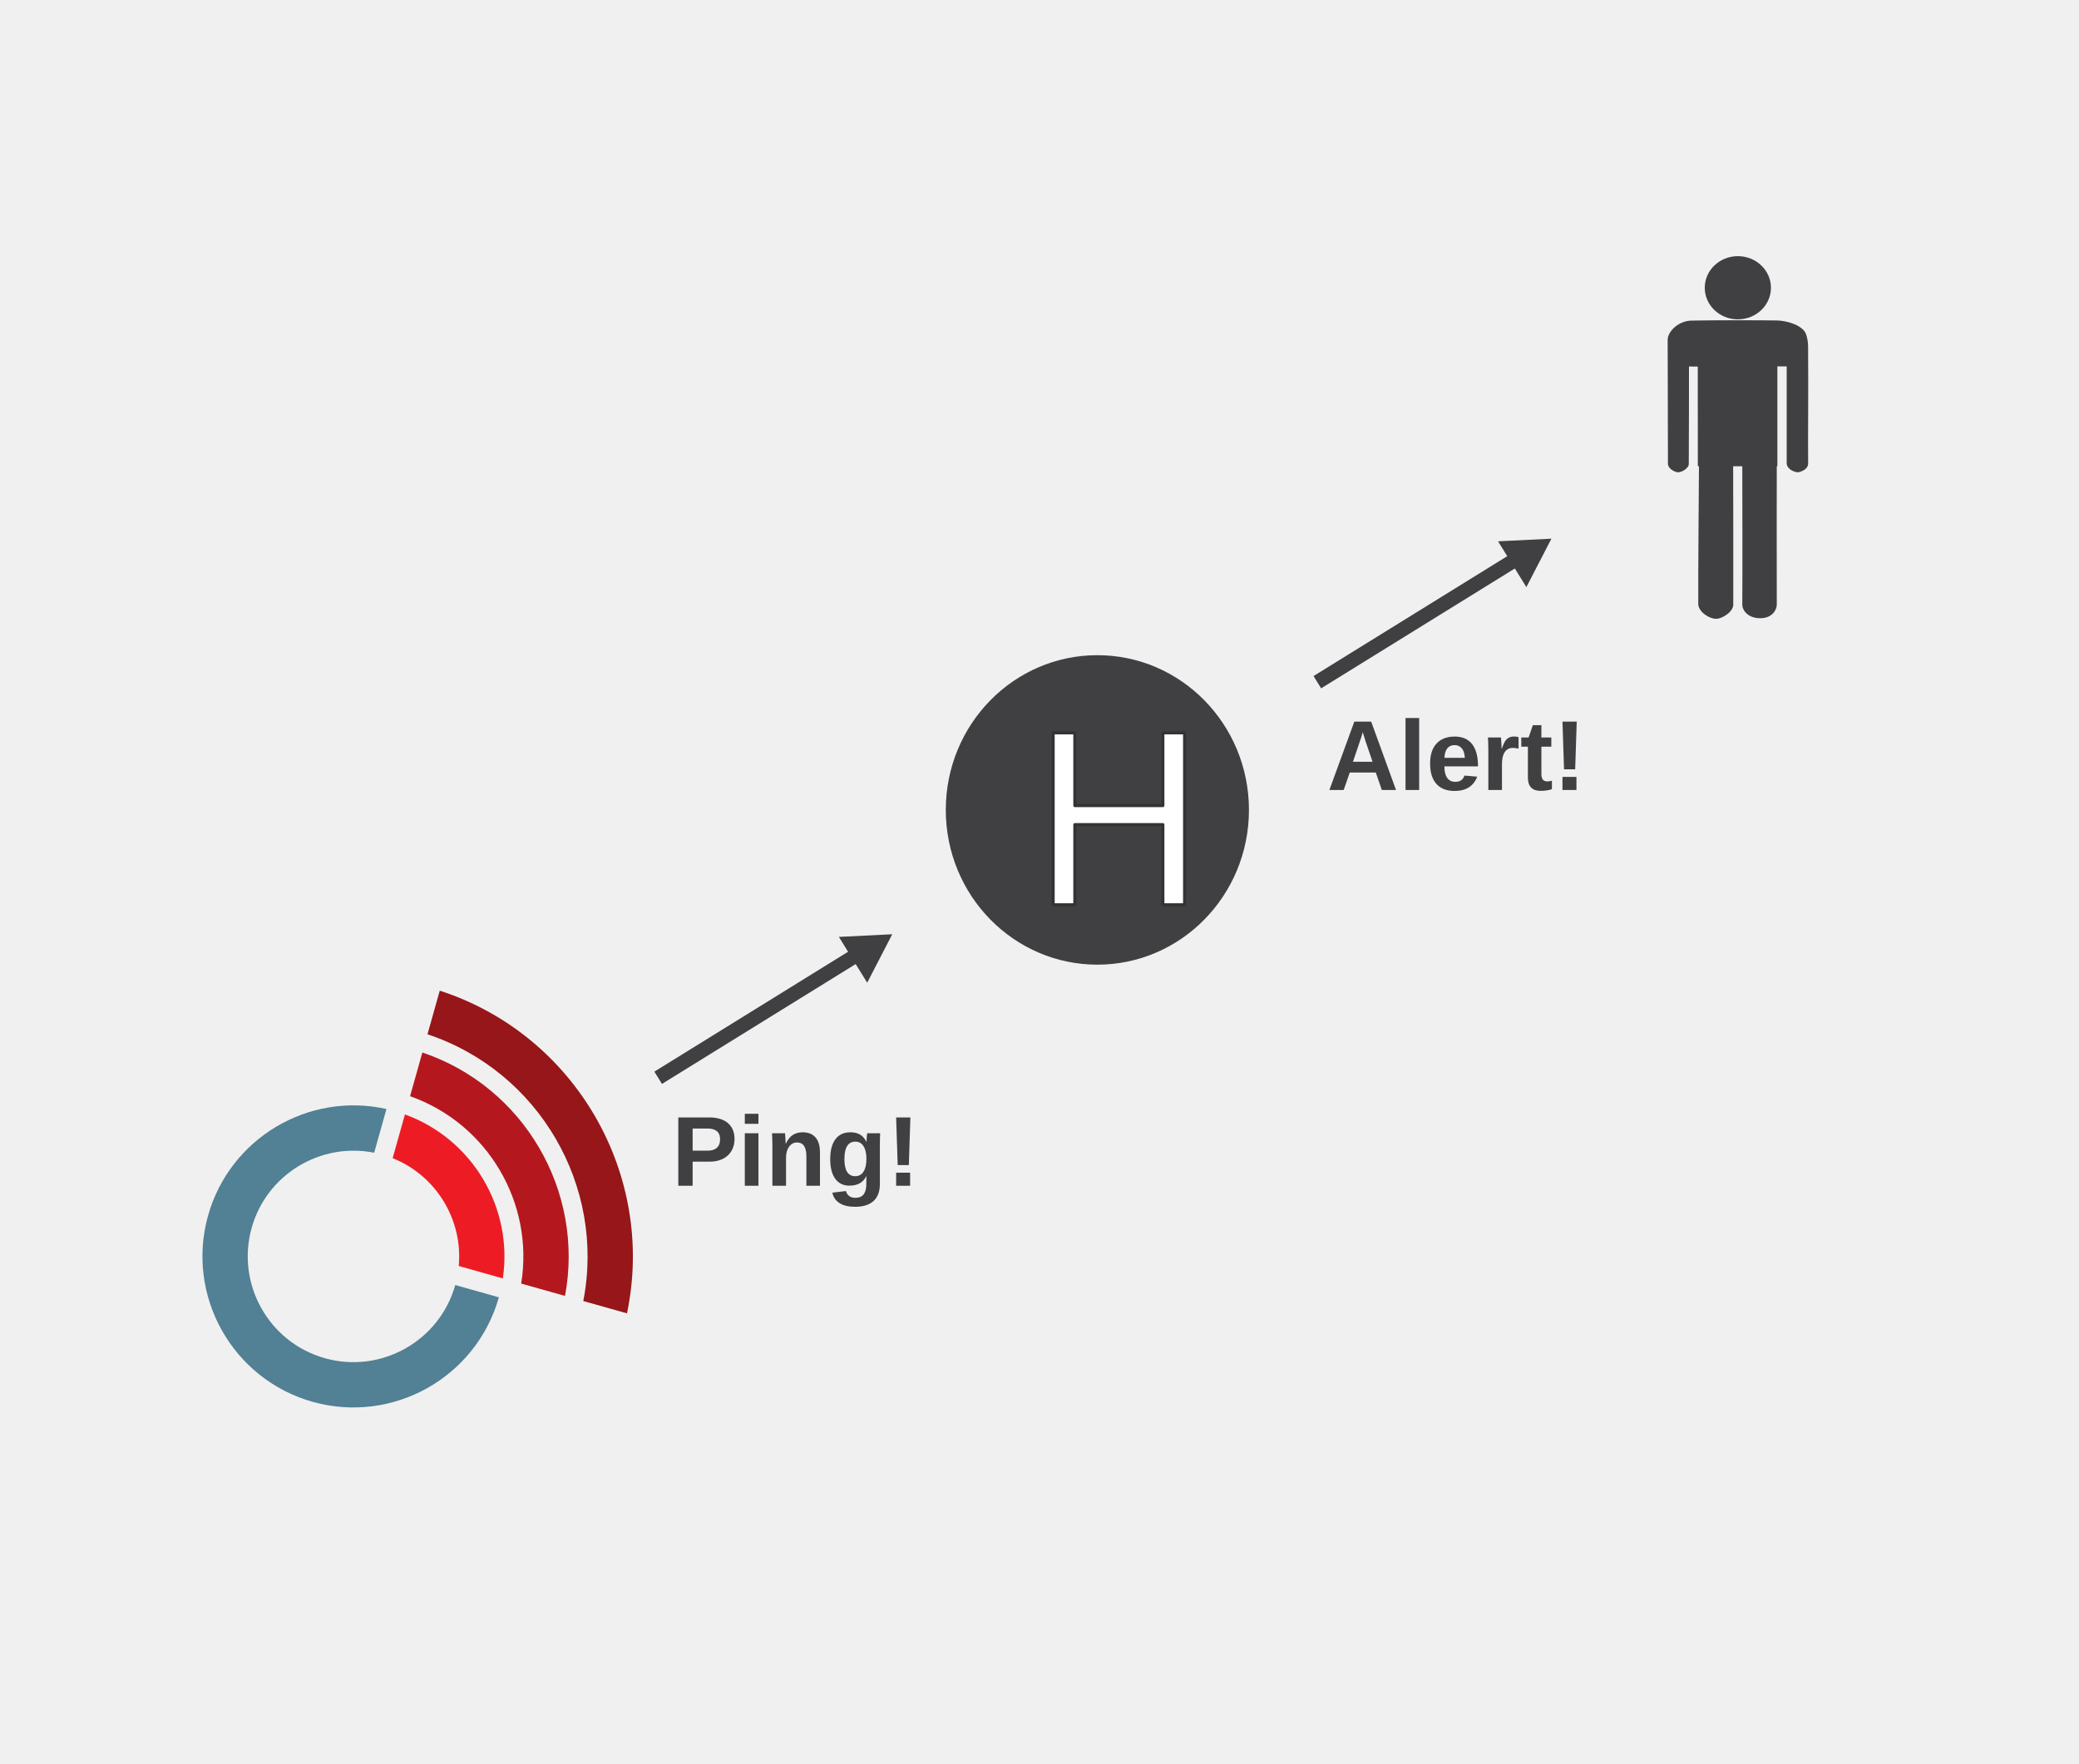
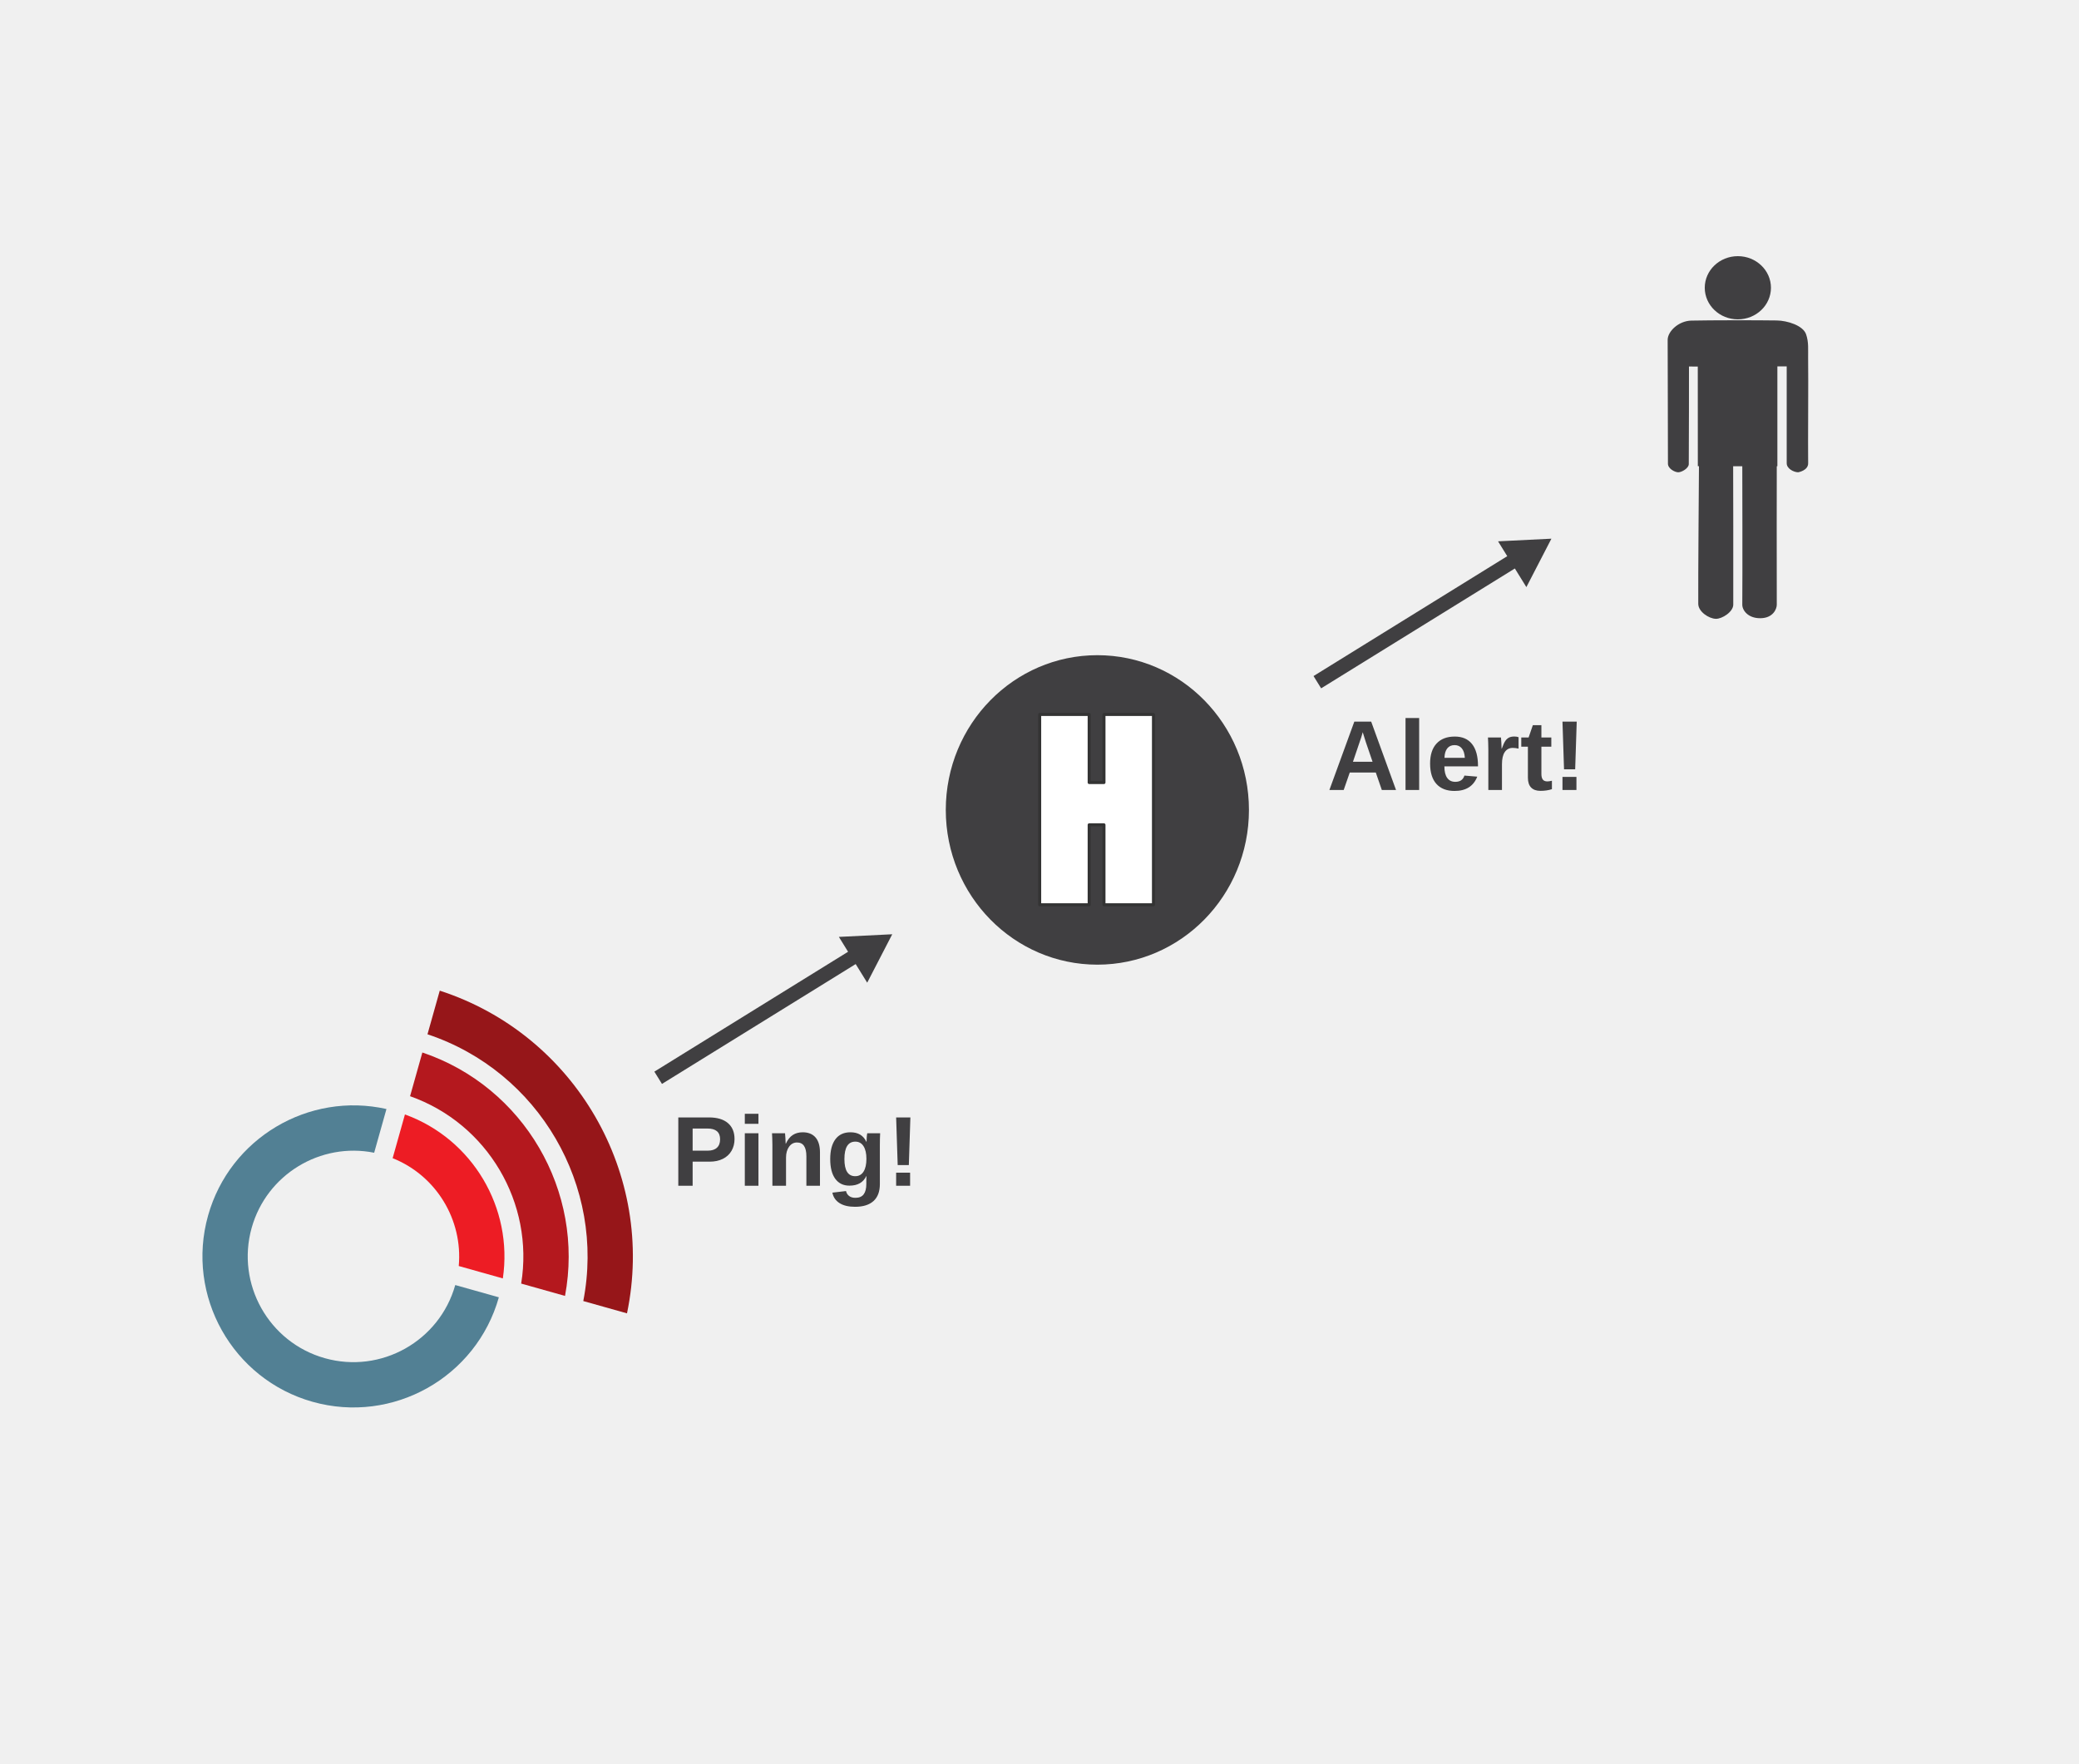
<svg xmlns="http://www.w3.org/2000/svg" width="100%" height="100%" viewBox="0 0 691 586" version="1.1" xml:space="preserve" style="fill-rule:evenodd;clip-rule:evenodd;stroke-linecap:round;stroke-linejoin:round;stroke-miterlimit:1.5;">
  <g transform="matrix(1,0,0,1,-10.1492,-674.338)">
    <g id="flow-new" transform="matrix(1.07945,0,0,0.861876,10.1492,674.338)">
      <rect x="0" y="0" width="640" height="679" style="fill:none;" />
      <g transform="matrix(0.926394,0,0,1.16026,18.9102,-26.3768)">
        <g id="a7Ffg2HSa" transform="matrix(0.969011,0.247018,-0.247018,0.969011,-141.938,43.6777)">
          <path d="M472.56,194.95L476.65,177.3L459.68,182.53L463.86,186.56L443.71,207.46L411.31,241.07L414.77,244.4L467.32,189.9L472.56,194.95Z" style="fill:rgb(64,63,65);fill-rule:nonzero;" />
        </g>
        <g id="a7Ffg2HSa1" transform="matrix(0.969011,0.247018,-0.247018,0.969011,77.1531,-87.7892)">
          <path d="M472.56,194.95L476.65,177.3L459.68,182.53L463.86,186.56L443.71,207.46L411.31,241.07L414.77,244.4L467.32,189.9L472.56,194.95Z" style="fill:rgb(64,63,65);fill-rule:nonzero;" />
        </g>
        <g id="human" transform="matrix(1,0,0,1,25.463,-7.85802)">
          <g transform="matrix(1,0,0,1,-6.7856,39.5498)">
            <path d="M515.287,145.122C515.313,137.588 515.182,111.786 515.195,104C515.2,101.133 518.867,97.682 523.055,97.588C529.39,97.446 545.195,97.445 551.488,97.543C554.989,97.598 560.168,99.204 561.195,102.116C562.138,104.791 561.837,107.357 561.88,109.992C561.995,117.137 561.799,138.746 561.888,144.984C561.922,147.436 558.592,148.001 558.562,148C557.058,147.967 554.76,146.794 554.762,145C554.768,138.941 554.762,112.8 554.762,112.8L551.662,112.8L551.662,146L551.462,146C551.462,146 551.407,183.419 551.462,192C551.471,193.469 550.179,196.481 546,196.5C541.768,196.52 539.981,193.74 540,192C540.091,183.45 540,146 540,146L536.962,146C536.962,146 537.054,183.715 537,192C536.984,194.404 533.275,196.752 531.202,196.699C528.9,196.641 525.39,194.338 525.365,191.735C525.297,184.629 525.598,145.969 525.598,145.969L525.222,145.974L525.206,112.864L522.278,112.843C522.278,112.843 522.283,139.417 522.215,145.286C522.199,146.663 519.844,148.027 518.69,148C517.535,147.973 515.282,146.789 515.287,145.122Z" style="fill:rgb(64,63,65);" />
          </g>
          <g transform="matrix(1.15789,0,0,1.16667,-94.0998,27.0561)">
            <ellipse cx="540.5" cy="85" rx="9.5" ry="9" style="fill:rgb(64,63,65);" />
          </g>
        </g>
        <g id="H" transform="matrix(1,0,0,1,129.733,149.991)">
          <g transform="matrix(0.952488,0,0,0.99618,67.5833,-2379.66)">
            <ellipse cx="154.338" cy="2531.24" rx="44.344" ry="43.073" style="fill:rgb(64,63,65);stroke:rgb(64,63,65);stroke-width:17.1px;" />
          </g>
          <g transform="matrix(1,0,0,1,192.137,173.432)">
-             <text x="0px" y="0px" style="font-family:'Impact', sans-serif;font-stretch:condensed;font-size:80px;fill:white;stroke:rgb(51,51,51);stroke-width:1px;stroke-linecap:butt;stroke-miterlimit:1.414;">H</text>
+             <path d="M41.094,-63.242L41.094,0L24.648,0L24.648,-26.563L19.727,-26.563L19.727,0L3.281,0L3.281,-63.242L19.727,-63.242L19.727,-40.625L24.648,-40.625L24.648,-63.242L41.094,-63.242Z" style="fill:white;fill-rule:nonzero;stroke:rgb(51,51,51);stroke-width:1px;stroke-linecap:butt;stroke-miterlimit:1.414;" />
          </g>
        </g>
        <g transform="matrix(1,0,0,1,202.834,416.799)">
          <g id="ping">
            <text id="Ping" x="0px" y="0px" style="font-family:'Arial-BoldMT', 'Arial', sans-serif;font-weight:700;font-size:33px;fill:rgb(64,63,65);">Ping!</text>
          </g>
        </g>
        <g transform="matrix(1,0,0,1,420.616,285.269)">
          <g id="Alert">
            <text x="0px" y="0px" style="font-family:'Arial-BoldMT', 'Arial', sans-serif;font-weight:700;font-size:33px;fill:rgb(64,63,65);">Alert!</text>
          </g>
        </g>
      </g>
      <g id="Beacon-logo" transform="matrix(-0.167338,0,0,0.209582,114.586,529.382)">
        <g transform="matrix(1,0,0,1,-1181.1,-885.827)">
          <g id="Layer-1" transform="matrix(4.16667,0,0,4.16667,0,0)">
            <g transform="matrix(1,0,0,1,309.769,98.3419)">
              <path d="M0,127.025C35.4,117.066 56.101,80.166 46.142,44.765C36.511,10.526 1.677,-9.957 -32.628,-2.255L-27.198,17.048C-3.528,12.306 20.245,26.563 26.889,50.181C33.86,74.965 19.369,100.801 -5.415,107.771C-30.2,114.744 -56.036,100.252 -63.007,75.467L-82.26,80.882C-72.303,116.283 -35.401,136.982 0,127.025" style="fill:rgb(82,128,148);fill-rule:nonzero;" />
            </g>
            <g>
              <g transform="matrix(1,0,0,1,225.746,98.4849)">
                <path d="M0,72.402L19.473,66.924C17.605,46.545 29.402,26.977 48.667,19.309L43.236,0C13.386,10.801 -4.604,41.313 0,72.402" style="fill:rgb(237,28,36);fill-rule:nonzero;" />
              </g>
              <g transform="matrix(1,0,0,1,198.289,71.1256)">
                <path d="M0,107.485L19.359,102.039C13.574,66.494 34.153,31.39 68.427,19.303L62.998,0C18.115,15.135 -8.664,61.278 0,107.485" style="fill:rgb(180,24,30);fill-rule:nonzero;" />
              </g>
              <g transform="matrix(1,0,0,1,259.025,167.044)">
                <path d="M0,-103.959L-5.419,-123.224C-65.335,-103.801 -100.909,-42.025 -88.106,19.265L-68.802,13.835C-78.68,-36.815 -49.309,-87.558 0,-103.959" style="fill:rgb(150,22,25);fill-rule:nonzero;" />
              </g>
            </g>
          </g>
        </g>
      </g>
    </g>
  </g>
</svg>
